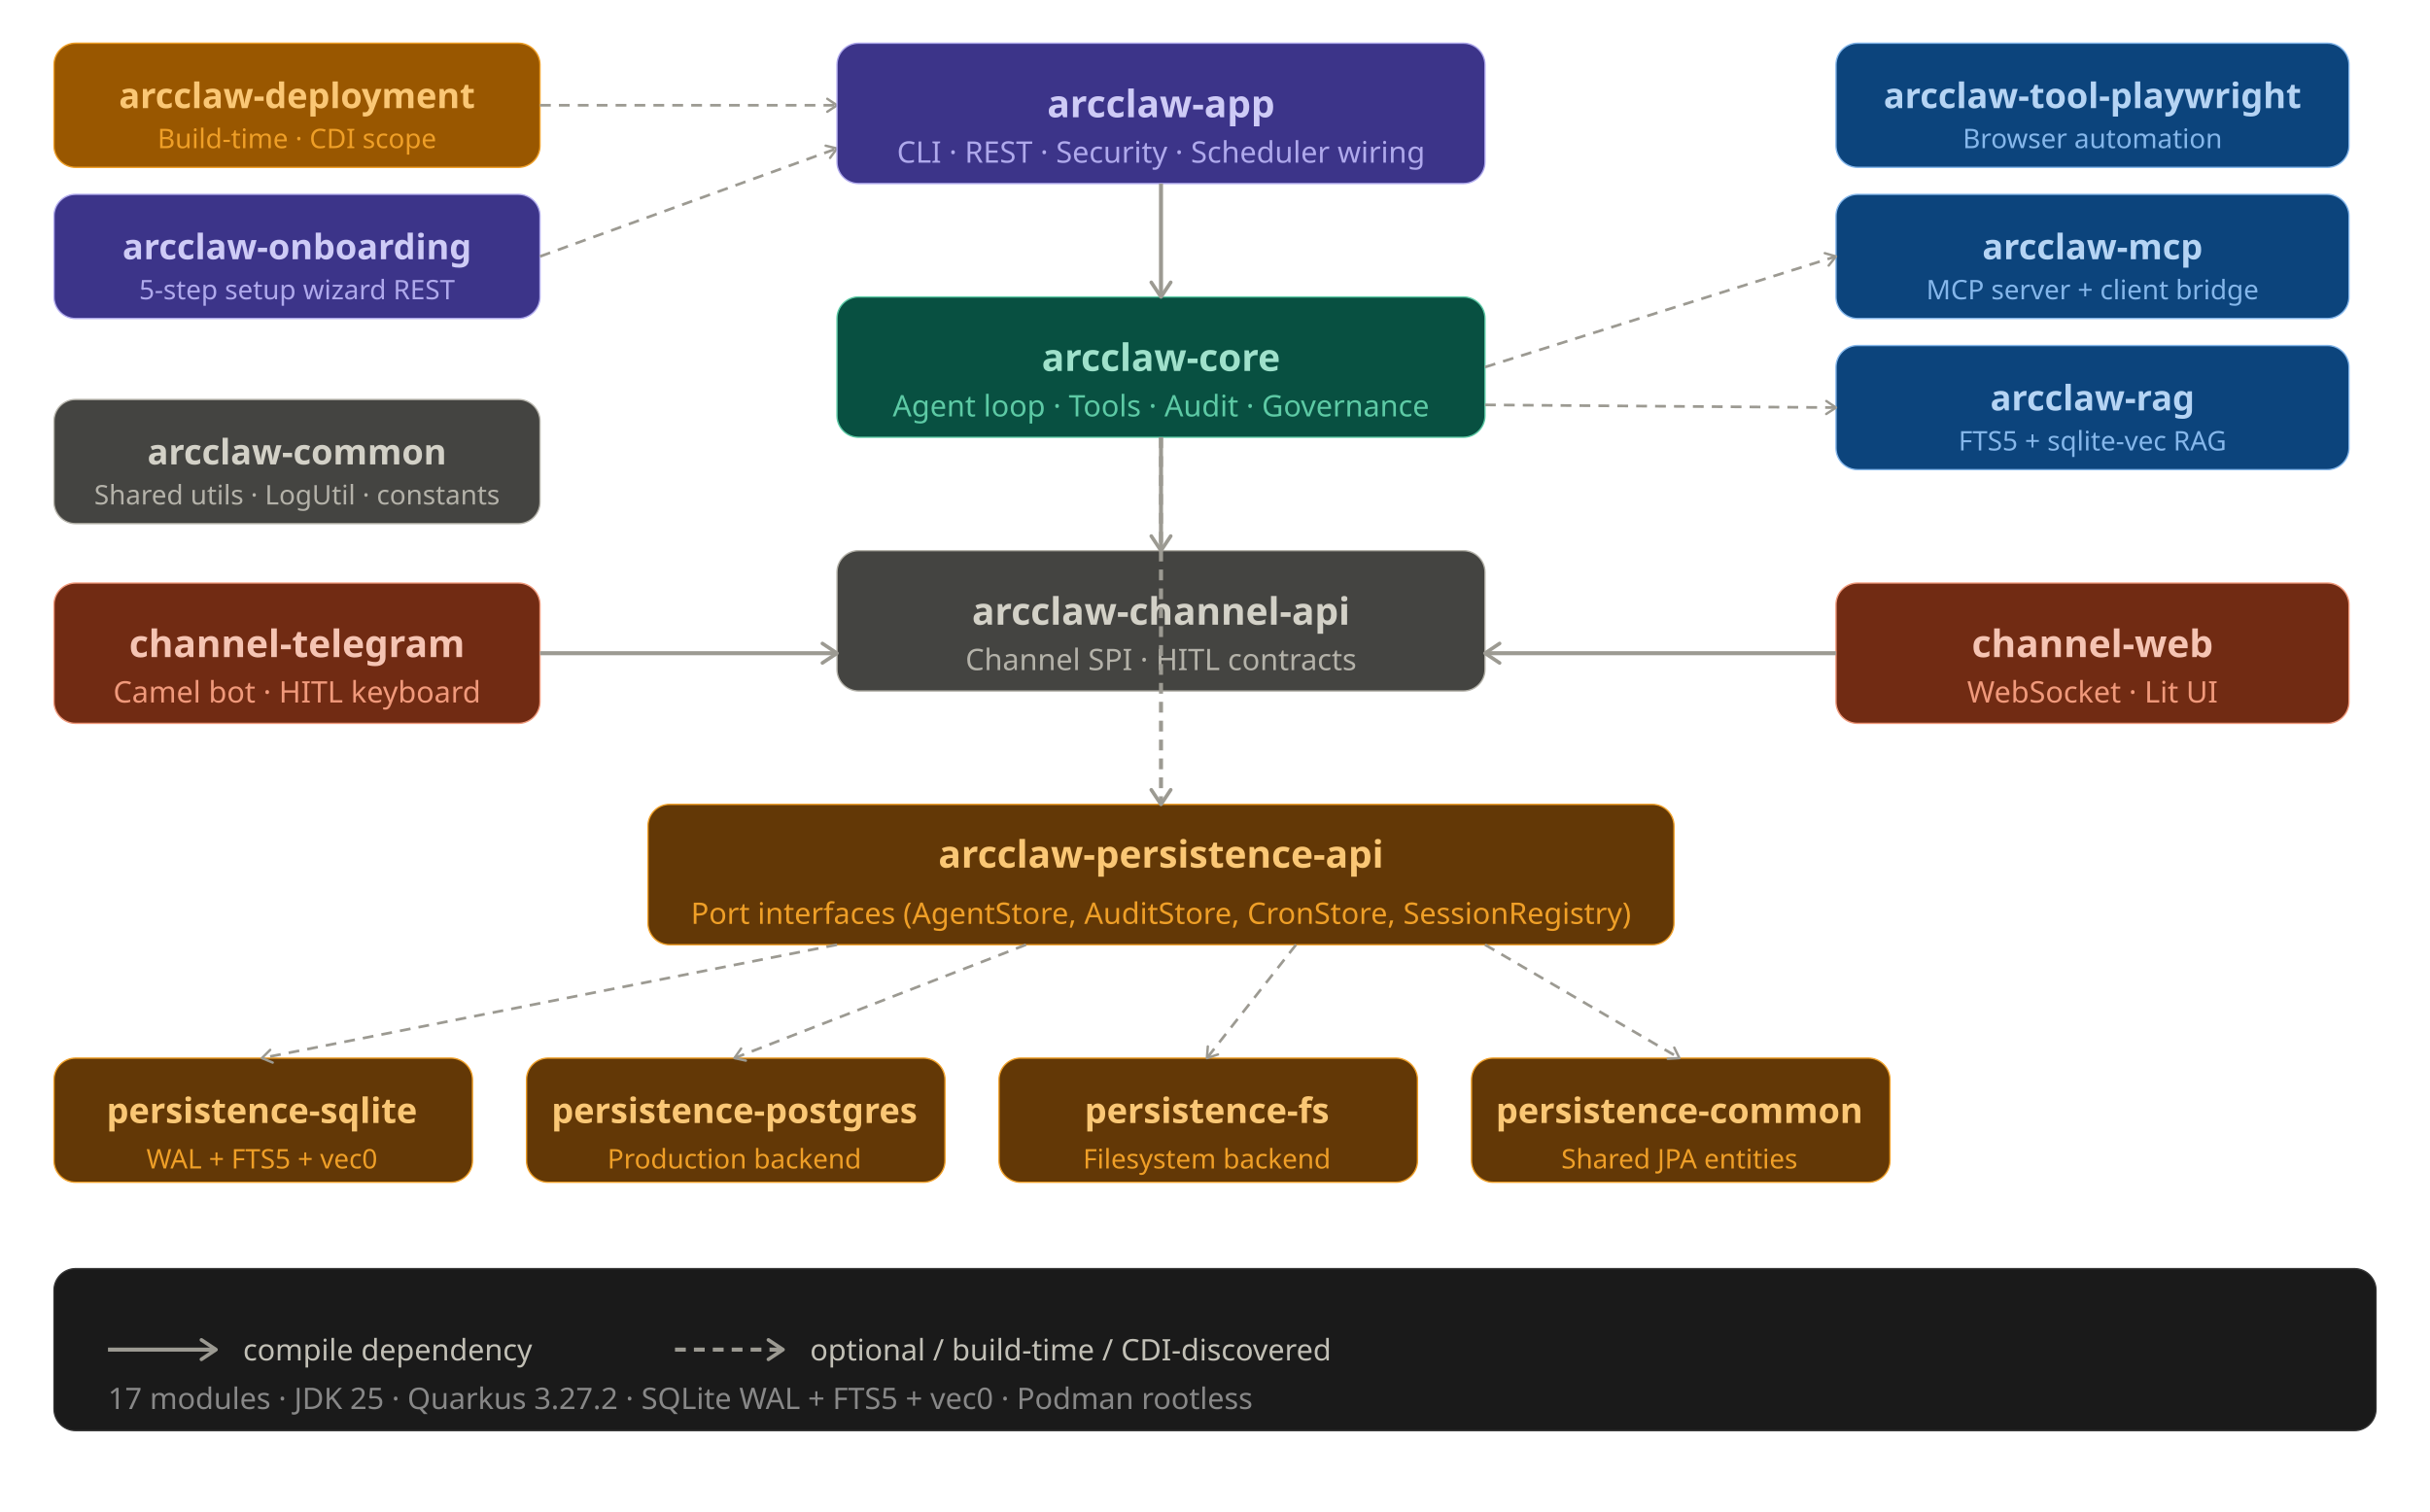
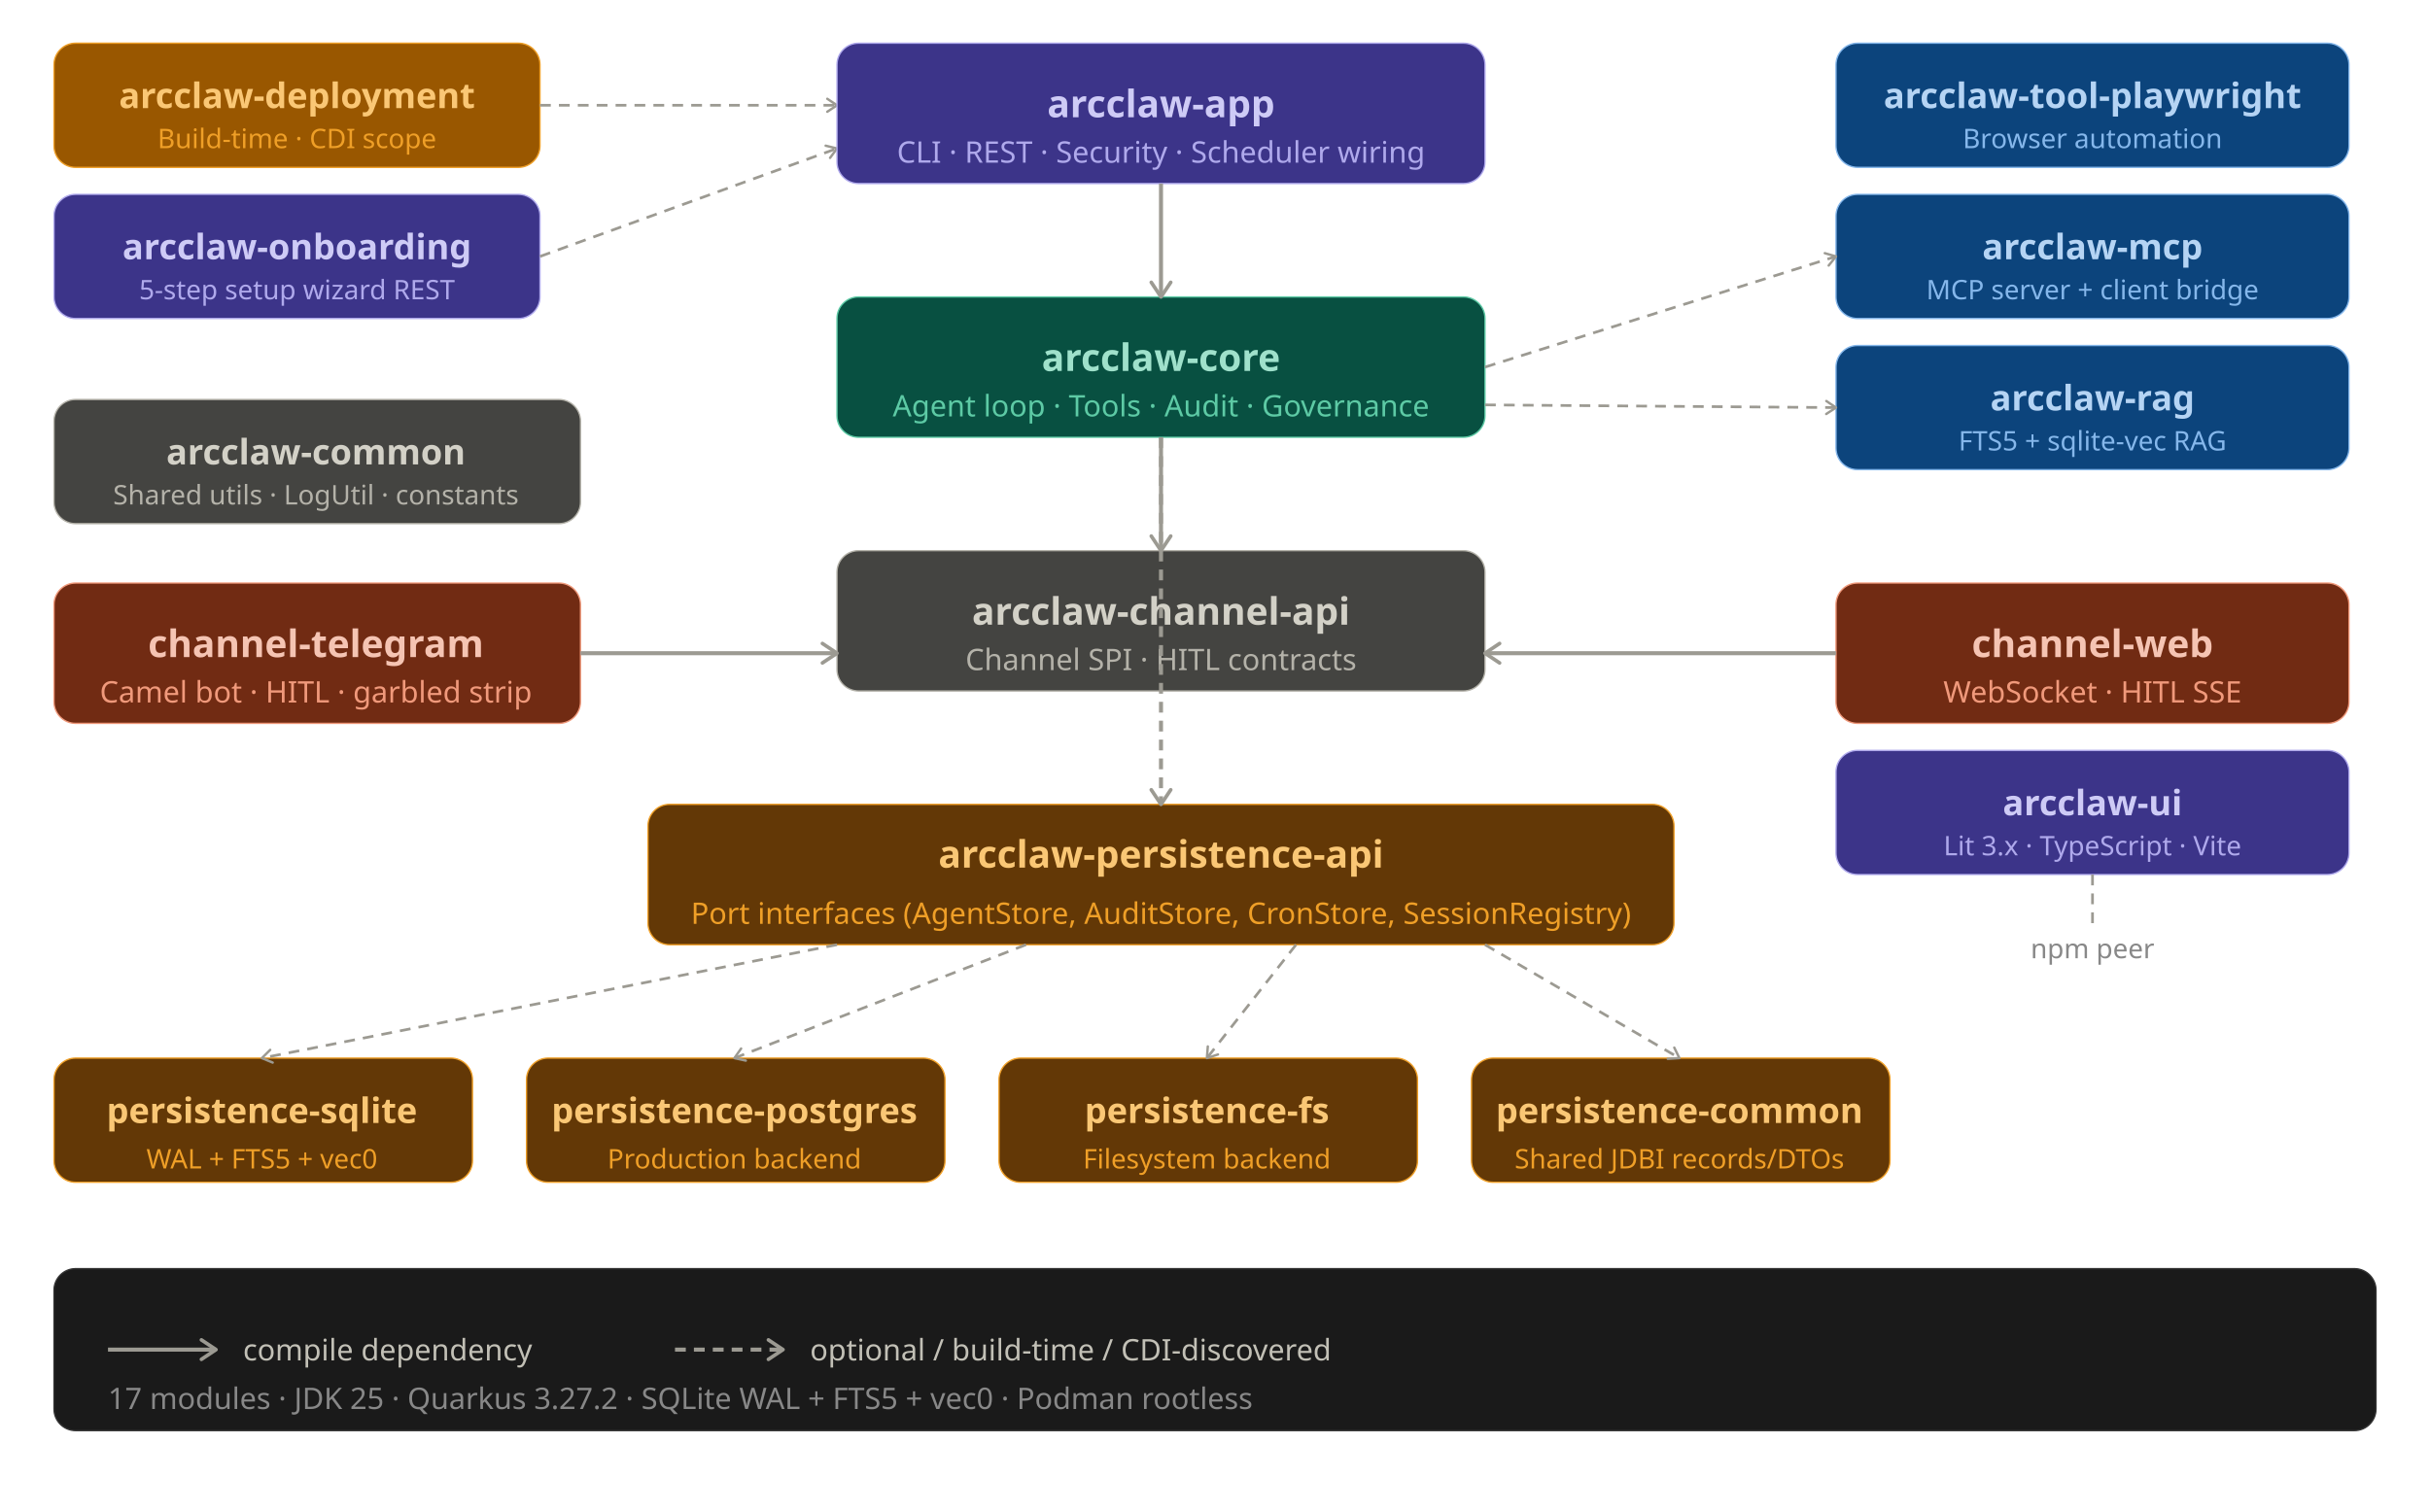
<svg xmlns="http://www.w3.org/2000/svg" width="100%" viewBox="0 0 900 560">
  <defs>
    <marker id="arrow" viewBox="0 0 10 10" refX="8" refY="5" markerWidth="6" markerHeight="6" orient="auto-start-reverse">
      <path d="M2 1L8 5L2 9" fill="none" stroke="context-stroke" stroke-width="1.5" stroke-linecap="round" stroke-linejoin="round" />
    </marker>
  </defs>
  <g font-family="'Segoe UI', system-ui, sans-serif">
    <rect x="20" y="16" width="180" height="46" rx="8" fill="#995700" stroke="#ef9f27" stroke-width="0.5" />
    <text x="110" y="35" text-anchor="middle" dominant-baseline="central" font-size="13" font-weight="600" fill="#fac775">arcclaw-deployment</text>
    <text x="110" y="51" text-anchor="middle" dominant-baseline="central" font-size="10" fill="#ef9f27">Build-time · CDI scope</text>
    <rect x="20" y="72" width="180" height="46" rx="8" fill="#3c3489" stroke="#afa9ec" stroke-width="0.5" />
    <text x="110" y="91" text-anchor="middle" dominant-baseline="central" font-size="13" font-weight="600" fill="#cecbf6">arcclaw-onboarding</text>
    <text x="110" y="107" text-anchor="middle" dominant-baseline="central" font-size="10" fill="#afa9ec">5-step setup wizard REST</text>
  </g>
  <line x1="200" y1="39" x2="310" y2="39" stroke="#9c9a92" stroke-width="1" stroke-dasharray="4 3" marker-end="url(#arrow)" />
  <line x1="200" y1="95" x2="310" y2="55" stroke="#9c9a92" stroke-width="1" stroke-dasharray="4 3" marker-end="url(#arrow)" />
  <g font-family="'Segoe UI', system-ui, sans-serif">
    <rect x="680" y="16" width="190" height="46" rx="8" fill="#0c447c" stroke="#85b7eb" stroke-width="0.5" />
    <text x="775" y="35" text-anchor="middle" dominant-baseline="central" font-size="13" font-weight="600" fill="#b5d4f4">arcclaw-tool-playwright</text>
    <text x="775" y="51" text-anchor="middle" dominant-baseline="central" font-size="10" fill="#85b7eb">Browser automation</text>
    <rect x="680" y="72" width="190" height="46" rx="8" fill="#0c447c" stroke="#85b7eb" stroke-width="0.5" />
    <text x="775" y="91" text-anchor="middle" dominant-baseline="central" font-size="13" font-weight="600" fill="#b5d4f4">arcclaw-mcp</text>
    <text x="775" y="107" text-anchor="middle" dominant-baseline="central" font-size="10" fill="#85b7eb">MCP server + client bridge</text>
    <rect x="680" y="128" width="190" height="46" rx="8" fill="#0c447c" stroke="#85b7eb" stroke-width="0.5" />
    <text x="775" y="147" text-anchor="middle" dominant-baseline="central" font-size="13" font-weight="600" fill="#b5d4f4">arcclaw-rag</text>
    <text x="775" y="163" text-anchor="middle" dominant-baseline="central" font-size="10" fill="#85b7eb">FTS5 + sqlite-vec RAG</text>
  </g>
  <g font-family="'Segoe UI', system-ui, sans-serif">
    <rect x="310" y="16" width="240" height="52" rx="8" fill="#3c3489" stroke="#afa9ec" stroke-width="0.5" />
    <text x="430" y="38" text-anchor="middle" dominant-baseline="central" font-size="14" font-weight="600" fill="#cecbf6">arcclaw-app</text>
    <text x="430" y="56" text-anchor="middle" dominant-baseline="central" font-size="11" fill="#afa9ec">CLI · REST · Security · Scheduler wiring</text>
    <rect x="310" y="110" width="240" height="52" rx="8" fill="#085041" stroke="#5dcaa5" stroke-width="0.5" />
    <text x="430" y="132" text-anchor="middle" dominant-baseline="central" font-size="14" font-weight="600" fill="#9fe1cb">arcclaw-core</text>
    <text x="430" y="150" text-anchor="middle" dominant-baseline="central" font-size="11" fill="#5dcaa5">Agent loop · Tools · Audit · Governance</text>
    <rect x="310" y="204" width="240" height="52" rx="8" fill="#444441" stroke="#b4b2a9" stroke-width="0.5" />
    <text x="430" y="226" text-anchor="middle" dominant-baseline="central" font-size="14" font-weight="600" fill="#d3d1c7">arcclaw-channel-api</text>
    <text x="430" y="244" text-anchor="middle" dominant-baseline="central" font-size="11" fill="#b4b2a9">Channel SPI · HITL contracts</text>
    <rect x="240" y="298" width="380" height="52" rx="8" fill="#633806" stroke="#ef9f27" stroke-width="0.5" />
    <text x="430" y="316" text-anchor="middle" dominant-baseline="central" font-size="14" font-weight="600" fill="#fac775">arcclaw-persistence-api</text>
    <text x="430" y="338" text-anchor="middle" dominant-baseline="central" font-size="11" fill="#ef9f27">Port interfaces (AgentStore, AuditStore, CronStore, SessionRegistry)</text>
  </g>
  <g font-family="'Segoe UI', system-ui, sans-serif">
-     <rect x="20" y="148" width="180" height="46" rx="8" fill="#444441" stroke="#b4b2a9" stroke-width="0.5" />
-     <text x="110" y="167" text-anchor="middle" dominant-baseline="central" font-size="13" font-weight="600" fill="#d3d1c7">arcclaw-common</text>
-     <text x="110" y="183" text-anchor="middle" dominant-baseline="central" font-size="10" fill="#b4b2a9">Shared utils · LogUtil · constants</text>
-     <rect x="20" y="216" width="180" height="52" rx="8" fill="#712b13" stroke="#f0997b" stroke-width="0.5" />
-     <text x="110" y="238" text-anchor="middle" dominant-baseline="central" font-size="14" font-weight="600" fill="#f5c4b3">channel-telegram</text>
-     <text x="110" y="256" text-anchor="middle" dominant-baseline="central" font-size="11" fill="#f0997b">Camel bot · HITL keyboard</text>
+     <rect x="20" y="148" width="195" height="46" rx="8" fill="#444441" stroke="#b4b2a9" stroke-width="0.5" />
+     <text x="117" y="167" text-anchor="middle" dominant-baseline="central" font-size="13" font-weight="600" fill="#d3d1c7">arcclaw-common</text>
+     <text x="117" y="183" text-anchor="middle" dominant-baseline="central" font-size="10" fill="#b4b2a9">Shared utils · LogUtil · constants</text>
+     <rect x="20" y="216" width="195" height="52" rx="8" fill="#712b13" stroke="#f0997b" stroke-width="0.5" />
+     <text x="117" y="238" text-anchor="middle" dominant-baseline="central" font-size="14" font-weight="600" fill="#f5c4b3">channel-telegram</text>
+     <text x="117" y="256" text-anchor="middle" dominant-baseline="central" font-size="11" fill="#f0997b">Camel bot · HITL · garbled strip</text>
  </g>
  <g font-family="'Segoe UI', system-ui, sans-serif">
    <rect x="680" y="216" width="190" height="52" rx="8" fill="#712b13" stroke="#f0997b" stroke-width="0.5" />
    <text x="775" y="238" text-anchor="middle" dominant-baseline="central" font-size="14" font-weight="600" fill="#f5c4b3">channel-web</text>
-     <text x="775" y="256" text-anchor="middle" dominant-baseline="central" font-size="11" fill="#f0997b">WebSocket · Lit UI</text>
+     <text x="775" y="256" text-anchor="middle" dominant-baseline="central" font-size="11" fill="#f0997b">WebSocket · HITL SSE</text>
+     <rect x="680" y="278" width="190" height="46" rx="8" fill="#3c3489" stroke="#afa9ec" stroke-width="0.5" />
+     <text x="775" y="297" text-anchor="middle" dominant-baseline="central" font-size="13" font-weight="600" fill="#cecbf6">arcclaw-ui</text>
+     <text x="775" y="313" text-anchor="middle" dominant-baseline="central" font-size="10" fill="#afa9ec">Lit 3.x · TypeScript · Vite</text>
  </g>
  <g font-family="'Segoe UI', system-ui, sans-serif">
    <rect x="20" y="392" width="155" height="46" rx="8" fill="#633806" stroke="#ef9f27" stroke-width="0.5" />
    <text x="97" y="411" text-anchor="middle" dominant-baseline="central" font-size="13" font-weight="600" fill="#fac775">persistence-sqlite</text>
    <text x="97" y="429" text-anchor="middle" dominant-baseline="central" font-size="10" fill="#ef9f27">WAL + FTS5 + vec0</text>
    <rect x="195" y="392" width="155" height="46" rx="8" fill="#633806" stroke="#ef9f27" stroke-width="0.5" />
    <text x="272" y="411" text-anchor="middle" dominant-baseline="central" font-size="13" font-weight="600" fill="#fac775">persistence-postgres</text>
    <text x="272" y="429" text-anchor="middle" dominant-baseline="central" font-size="10" fill="#ef9f27">Production backend</text>
    <rect x="370" y="392" width="155" height="46" rx="8" fill="#633806" stroke="#ef9f27" stroke-width="0.5" />
    <text x="447" y="411" text-anchor="middle" dominant-baseline="central" font-size="13" font-weight="600" fill="#fac775">persistence-fs</text>
    <text x="447" y="429" text-anchor="middle" dominant-baseline="central" font-size="10" fill="#ef9f27">Filesystem backend</text>
    <rect x="545" y="392" width="155" height="46" rx="8" fill="#633806" stroke="#ef9f27" stroke-width="0.5" />
    <text x="622" y="411" text-anchor="middle" dominant-baseline="central" font-size="13" font-weight="600" fill="#fac775">persistence-common</text>
-     <text x="622" y="429" text-anchor="middle" dominant-baseline="central" font-size="10" fill="#ef9f27">Shared JPA entities</text>
+     <text x="622" y="429" text-anchor="middle" dominant-baseline="central" font-size="10" fill="#ef9f27">Shared JDBI records/DTOs</text>
  </g>
  <line x1="430" y1="68" x2="430" y2="110" stroke="#9c9a92" stroke-width="1.5" marker-end="url(#arrow)" />
  <line x1="430" y1="162" x2="430" y2="204" stroke="#9c9a92" stroke-width="1.5" marker-end="url(#arrow)" />
-   <line x1="200" y1="242" x2="310" y2="242" stroke="#9c9a92" stroke-width="1.5" marker-end="url(#arrow)" />
+   <line x1="215" y1="242" x2="310" y2="242" stroke="#9c9a92" stroke-width="1.5" marker-end="url(#arrow)" />
  <line x1="680" y1="242" x2="550" y2="242" stroke="#9c9a92" stroke-width="1.5" marker-end="url(#arrow)" />
+   <line x1="775" y1="324" x2="775" y2="342" stroke="#9c9a92" stroke-width="1" stroke-dasharray="4 3" />
+   <text x="775" y="355" text-anchor="middle" font-size="10" fill="#888" font-family="'Segoe UI', system-ui, sans-serif">npm peer</text>
  <line x1="430" y1="162" x2="430" y2="298" stroke="#9c9a92" stroke-width="1.5" stroke-dasharray="4 3" marker-end="url(#arrow)" />
  <line x1="310" y1="350" x2="97" y2="392" stroke="#9c9a92" stroke-width="1" stroke-dasharray="4 3" marker-end="url(#arrow)" />
  <line x1="380" y1="350" x2="272" y2="392" stroke="#9c9a92" stroke-width="1" stroke-dasharray="4 3" marker-end="url(#arrow)" />
  <line x1="480" y1="350" x2="447" y2="392" stroke="#9c9a92" stroke-width="1" stroke-dasharray="4 3" marker-end="url(#arrow)" />
  <line x1="550" y1="350" x2="622" y2="392" stroke="#9c9a92" stroke-width="1" stroke-dasharray="4 3" marker-end="url(#arrow)" />
  <line x1="550" y1="136" x2="680" y2="95" stroke="#9c9a92" stroke-width="1" stroke-dasharray="4 3" marker-end="url(#arrow)" />
  <line x1="550" y1="150" x2="680" y2="151" stroke="#9c9a92" stroke-width="1" stroke-dasharray="4 3" marker-end="url(#arrow)" />
  <g font-family="'Segoe UI', system-ui, sans-serif" font-size="11" fill="#c2c0b6">
    <rect x="20" y="470" width="860" height="60" rx="8" fill="#1a1a1a" stroke="#333" stroke-width="0.5" />
    <line x1="40" y1="500" x2="80" y2="500" stroke="#9c9a92" stroke-width="1.5" marker-end="url(#arrow)" />
    <text x="90" y="504" fill="#c2c0b6">compile dependency</text>
    <line x1="250" y1="500" x2="290" y2="500" stroke="#9c9a92" stroke-width="1.5" stroke-dasharray="4 3" marker-end="url(#arrow)" />
    <text x="300" y="504" fill="#c2c0b6">optional / build-time / CDI-discovered</text>
    <text x="40" y="522" fill="#888">17 modules · JDK 25 · Quarkus 3.27.2 · SQLite WAL + FTS5 + vec0 · Podman rootless</text>
  </g>
</svg>
